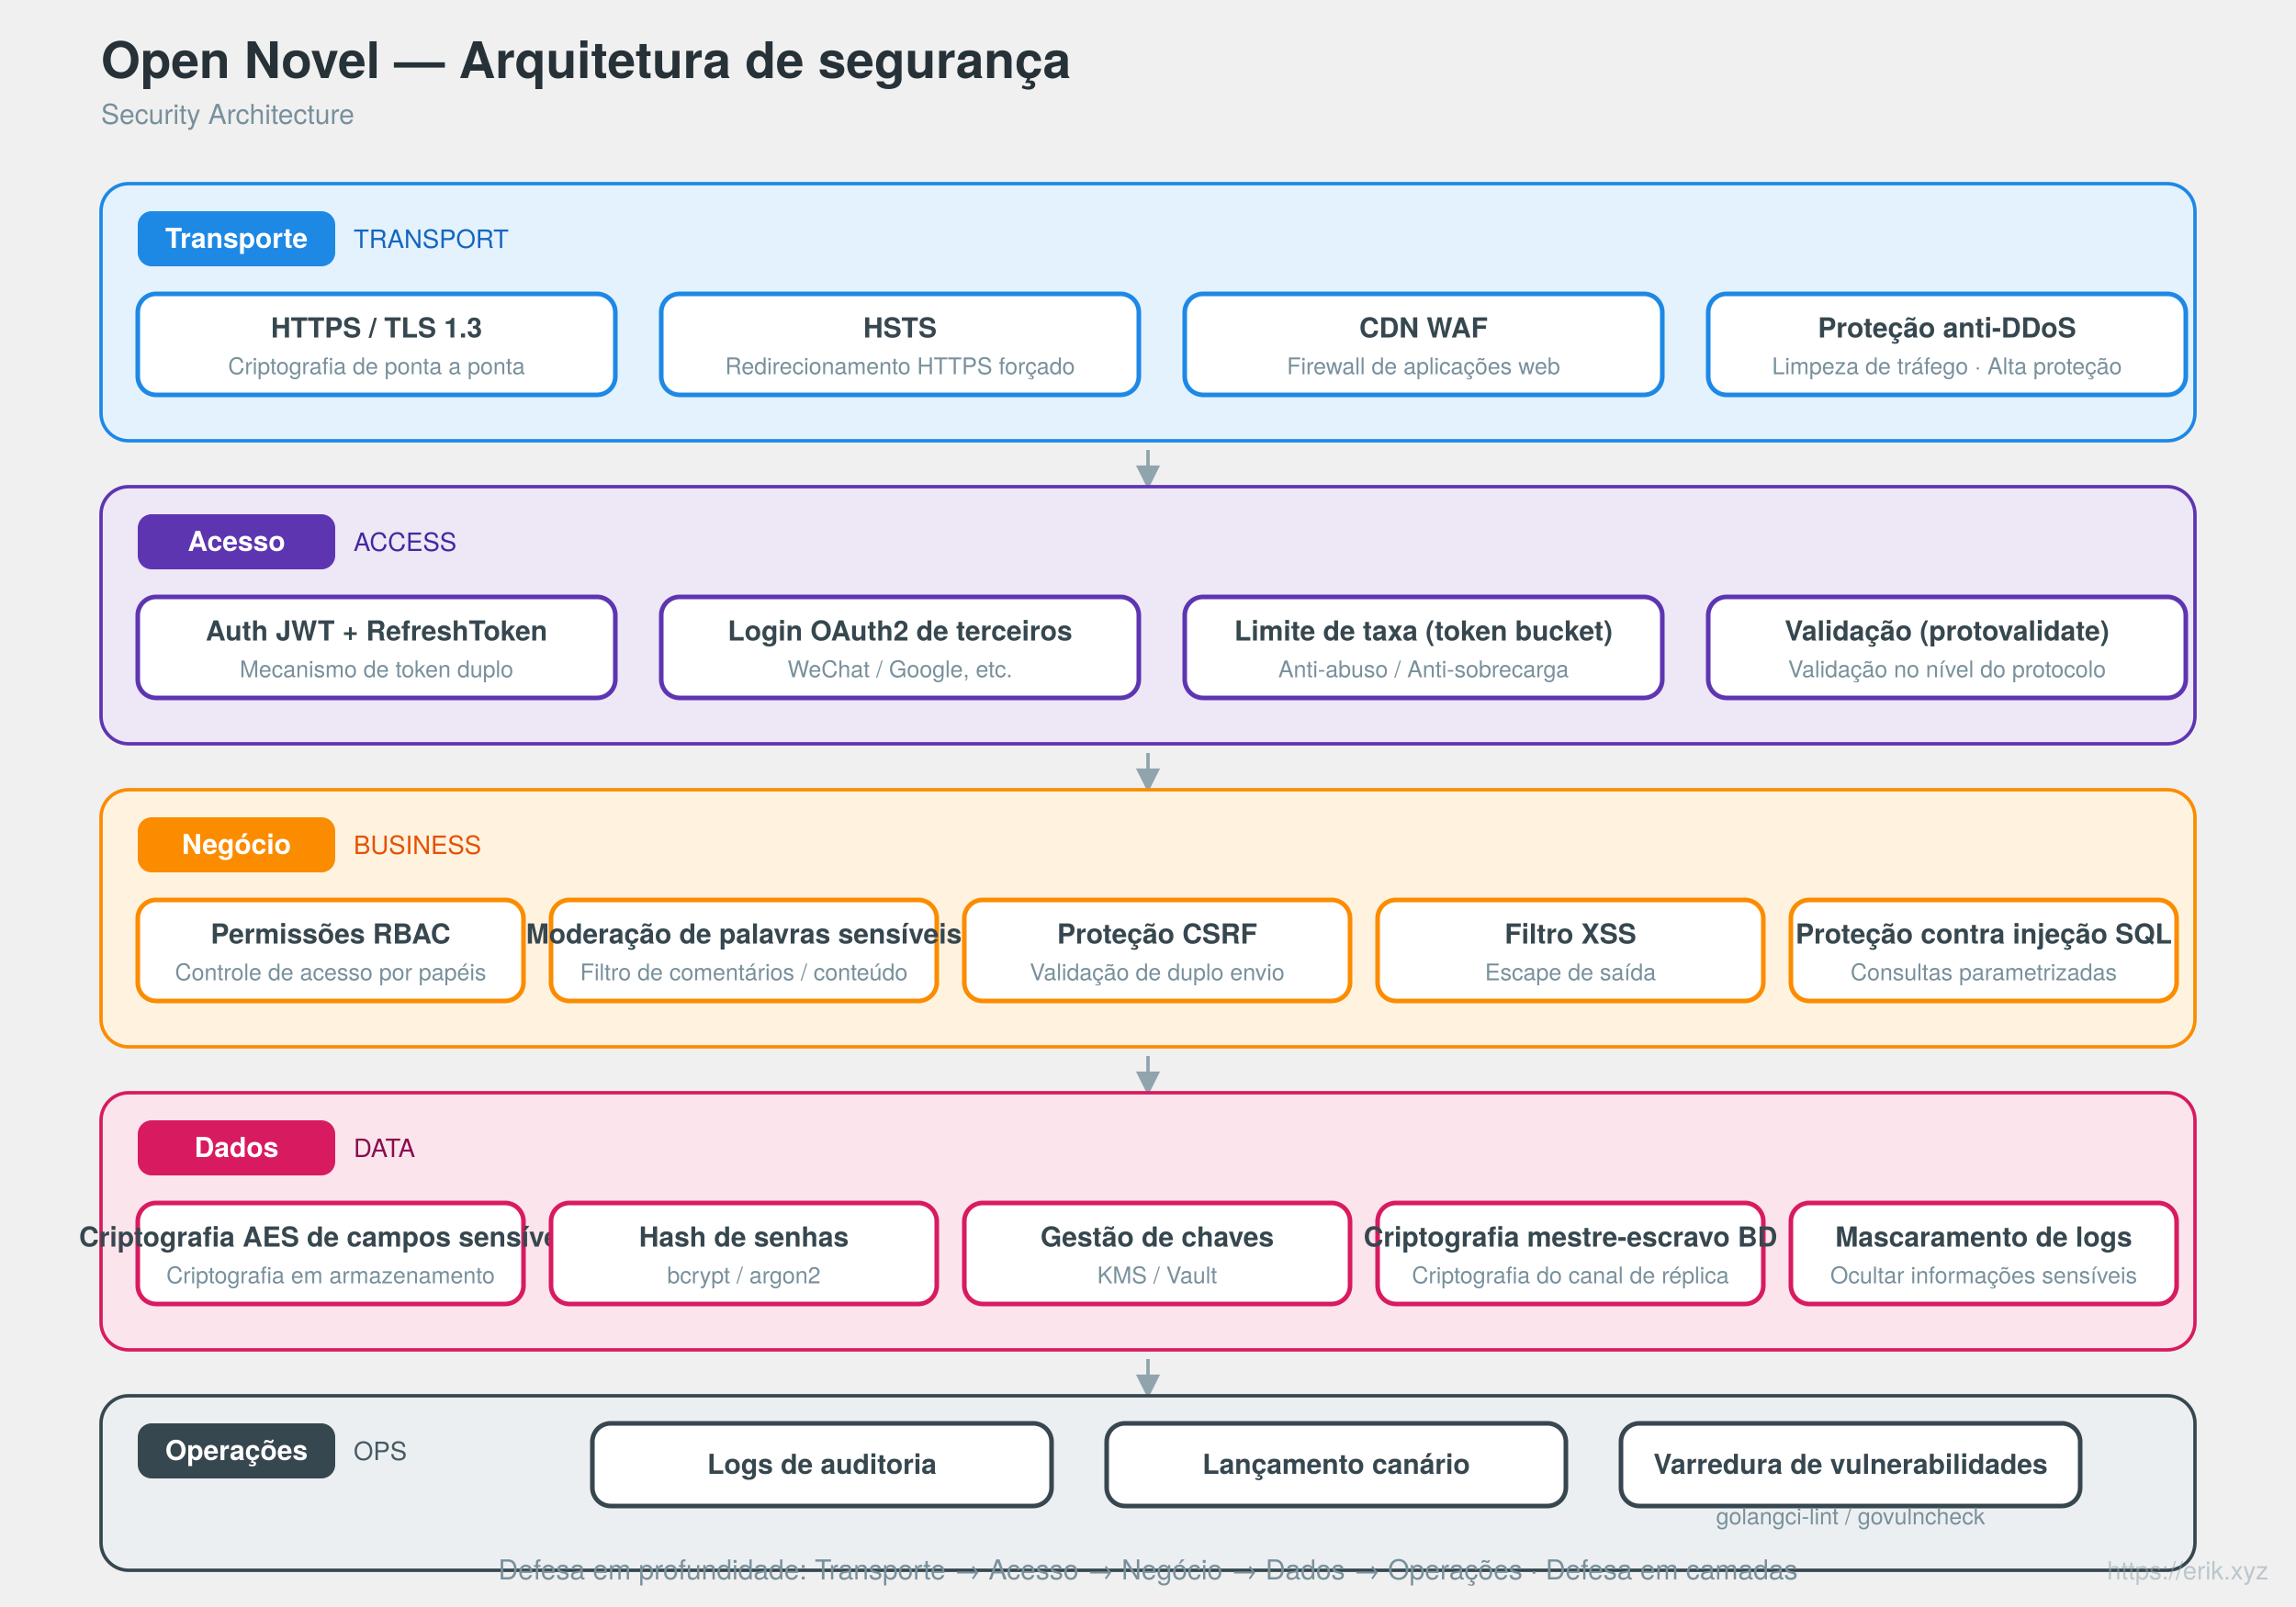
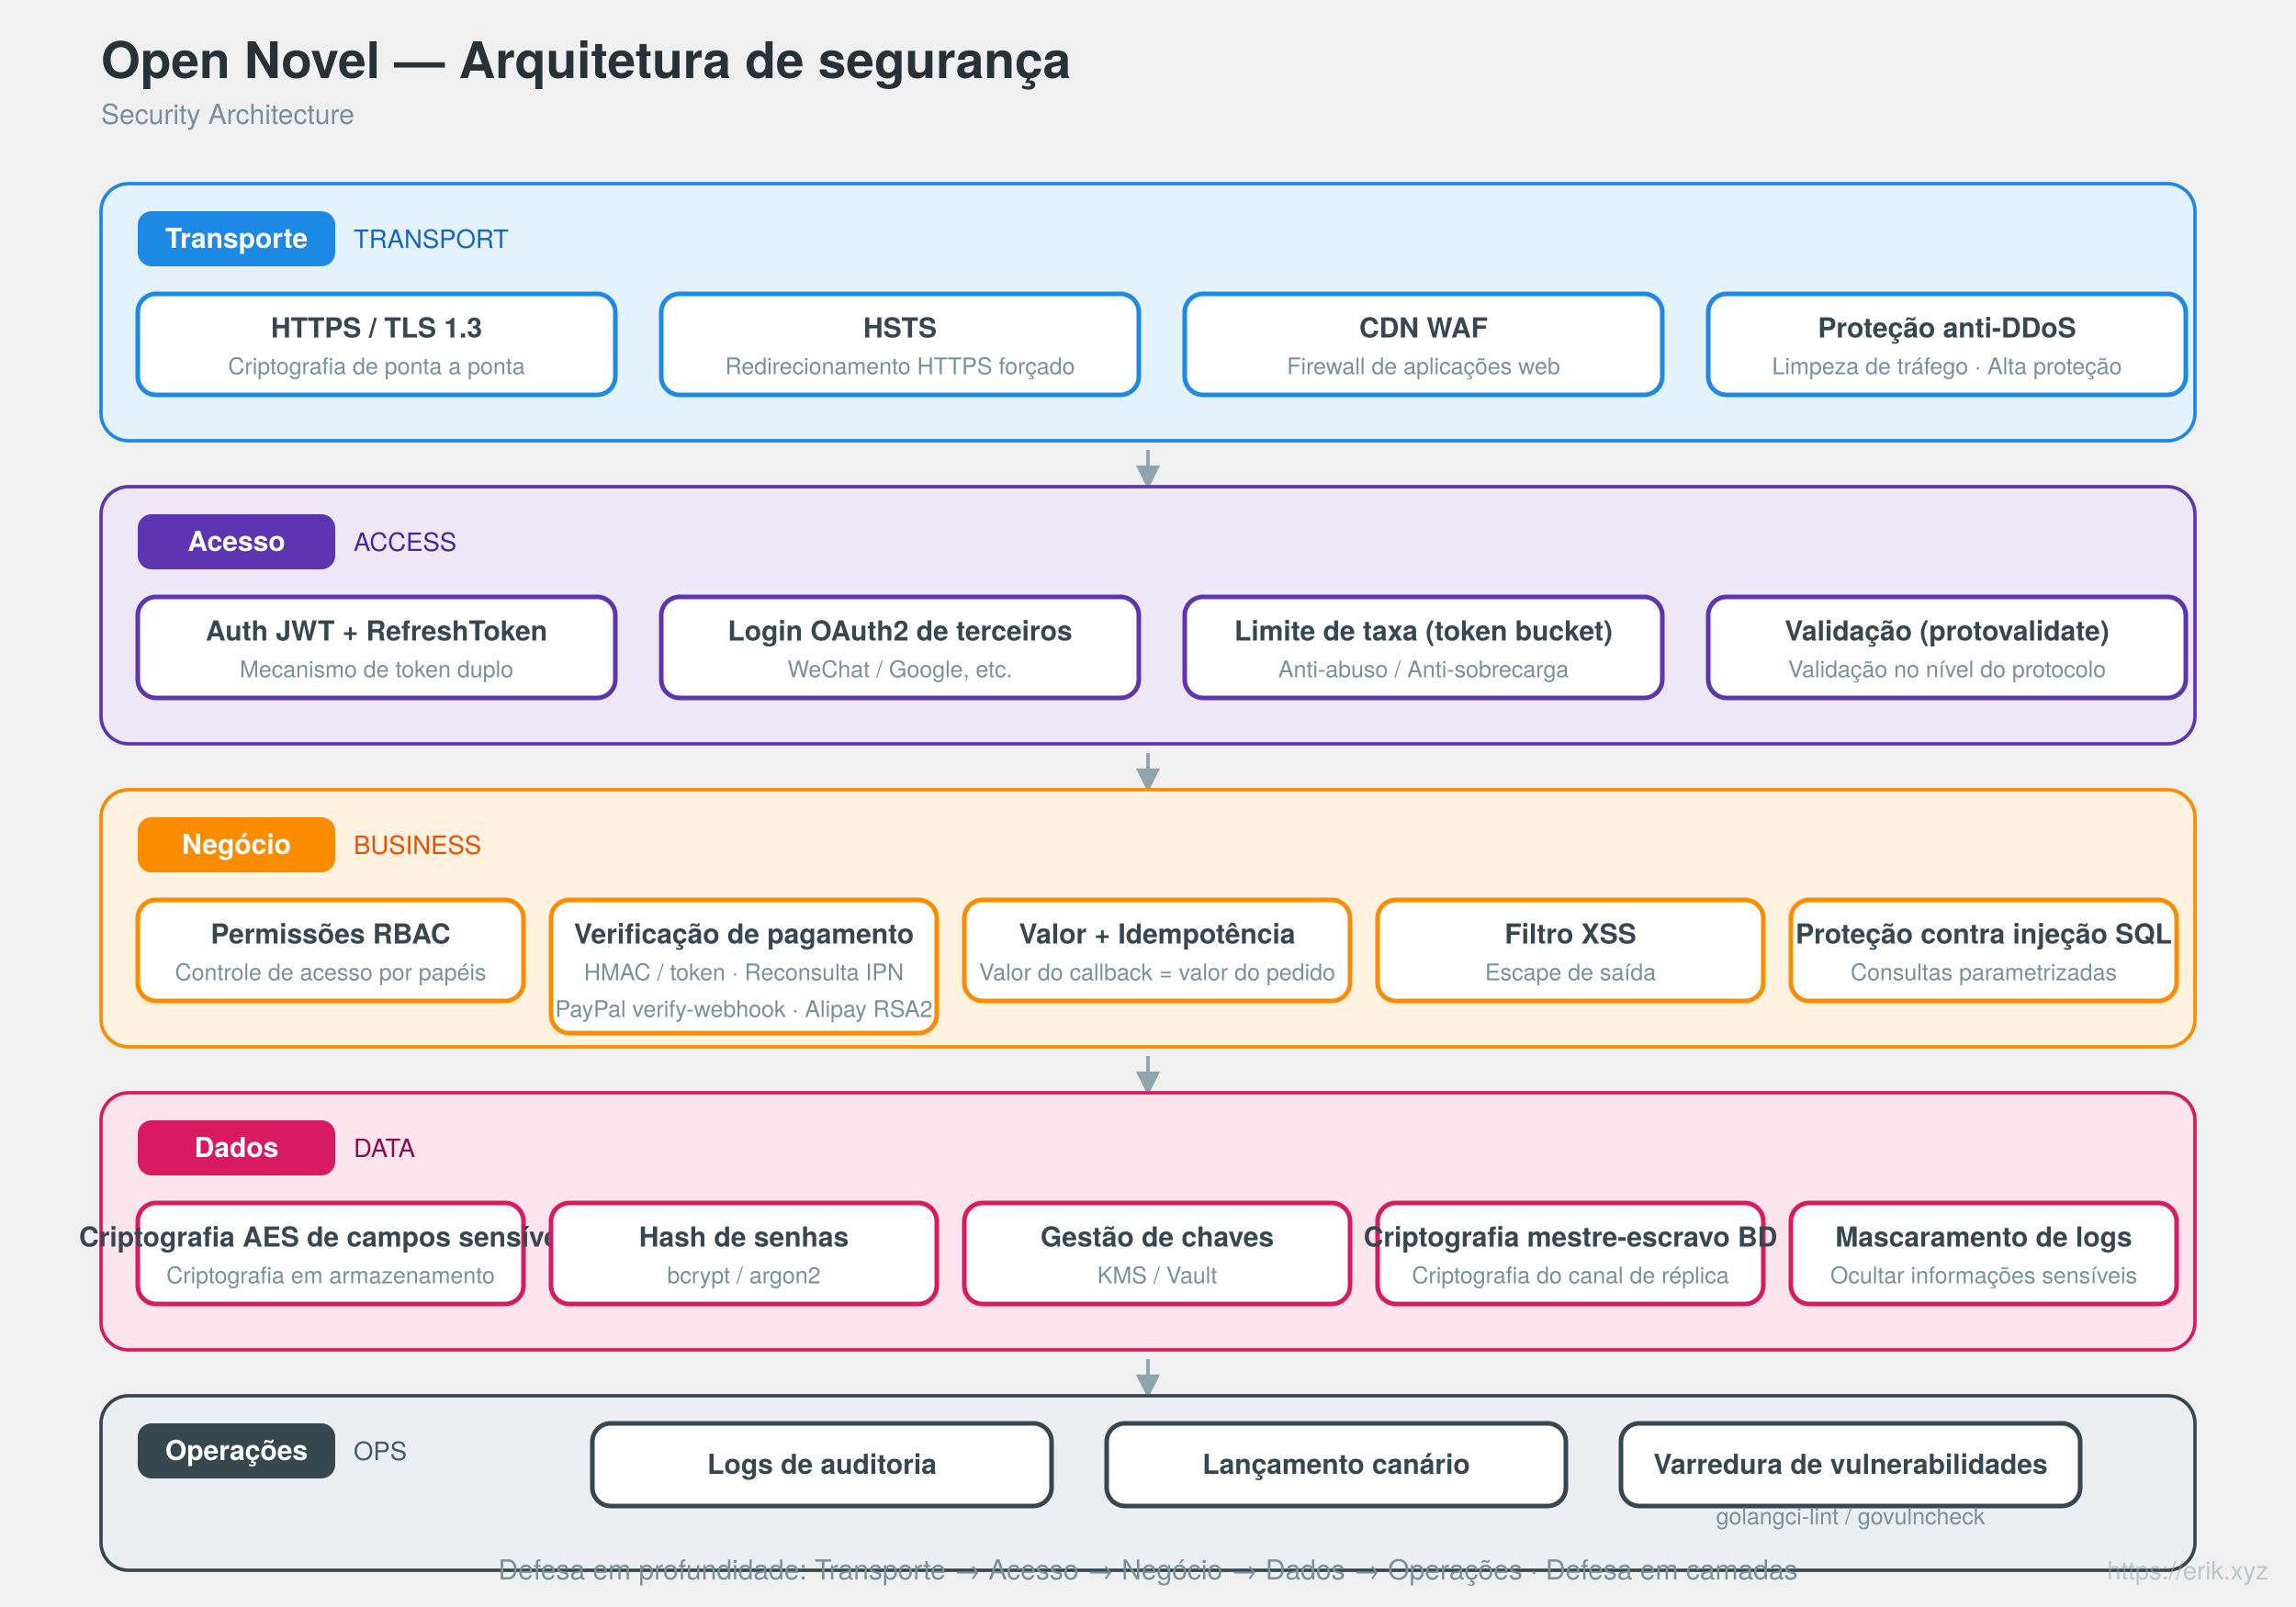
<svg xmlns="http://www.w3.org/2000/svg" width="1000" height="700" viewBox="0 0 1000 700" font-family="'PingFang SC','Microsoft YaHei','Helvetica Neue',sans-serif">
  <defs>
    <marker id="arrow" viewBox="0 0 10 10" refX="5" refY="5" markerWidth="7" markerHeight="7" orient="auto-start-reverse">
      <path d="M 0 0 L 10 5 L 0 10 z" fill="#90a4ae" />
    </marker>
  </defs>
  <text x="44" y="34" font-size="22" font-weight="700" fill="#263238">Open Novel — Arquitetura de segurança</text>
  <text x="44" y="54" font-size="12" fill="#78909c">Security Architecture</text>
  <g>
    <rect x="44" y="80" width="912" height="112" rx="12" fill="#e3f2fd" stroke="#1e88e5" stroke-width="1.5" />
    <rect x="60" y="92" width="86" height="24" rx="6" fill="#1e88e5" />
    <text x="103" y="108" font-size="12" font-weight="600" fill="#ffffff" text-anchor="middle">Transporte</text>
    <text x="154" y="108" font-size="11" fill="#1565c0">TRANSPORT</text>
    <g>
      <rect x="60" y="128" width="208" height="44" rx="8" fill="#ffffff" stroke="#1e88e5" stroke-width="2" />
      <text x="164" y="147" font-size="12" font-weight="600" fill="#37474f" text-anchor="middle">HTTPS / TLS 1.3</text>
      <text x="164" y="163" font-size="10" fill="#78909c" text-anchor="middle">Criptografia de ponta a ponta</text>
    </g>
    <g>
      <rect x="288" y="128" width="208" height="44" rx="8" fill="#ffffff" stroke="#1e88e5" stroke-width="2" />
      <text x="392" y="147" font-size="12" font-weight="600" fill="#37474f" text-anchor="middle">HSTS</text>
      <text x="392" y="163" font-size="10" fill="#78909c" text-anchor="middle">Redirecionamento HTTPS forçado</text>
    </g>
    <g>
      <rect x="516" y="128" width="208" height="44" rx="8" fill="#ffffff" stroke="#1e88e5" stroke-width="2" />
      <text x="620" y="147" font-size="12" font-weight="600" fill="#37474f" text-anchor="middle">CDN WAF</text>
      <text x="620" y="163" font-size="10" fill="#78909c" text-anchor="middle">Firewall de aplicações web</text>
    </g>
    <g>
      <rect x="744" y="128" width="208" height="44" rx="8" fill="#ffffff" stroke="#1e88e5" stroke-width="2" />
      <text x="848" y="147" font-size="12" font-weight="600" fill="#37474f" text-anchor="middle">Proteção anti-DDoS</text>
      <text x="848" y="163" font-size="10" fill="#78909c" text-anchor="middle">Limpeza de tráfego · Alta proteção</text>
    </g>
  </g>
  <line x1="500" y1="196" x2="500" y2="208" stroke="#90a4ae" stroke-width="1.5" marker-end="url(#arrow)" />
  <g>
    <rect x="44" y="212" width="912" height="112" rx="12" fill="#ede7f6" stroke="#5e35b1" stroke-width="1.5" />
    <rect x="60" y="224" width="86" height="24" rx="6" fill="#5e35b1" />
    <text x="103" y="240" font-size="12" font-weight="600" fill="#ffffff" text-anchor="middle">Acesso</text>
    <text x="154" y="240" font-size="11" fill="#4527a0">ACCESS</text>
    <g>
      <rect x="60" y="260" width="208" height="44" rx="8" fill="#ffffff" stroke="#5e35b1" stroke-width="2" />
      <text x="164" y="279" font-size="12" font-weight="600" fill="#37474f" text-anchor="middle">Auth JWT + RefreshToken</text>
      <text x="164" y="295" font-size="10" fill="#78909c" text-anchor="middle">Mecanismo de token duplo</text>
    </g>
    <g>
      <rect x="288" y="260" width="208" height="44" rx="8" fill="#ffffff" stroke="#5e35b1" stroke-width="2" />
      <text x="392" y="279" font-size="12" font-weight="600" fill="#37474f" text-anchor="middle">Login OAuth2 de terceiros</text>
      <text x="392" y="295" font-size="10" fill="#78909c" text-anchor="middle">WeChat / Google, etc.</text>
    </g>
    <g>
      <rect x="516" y="260" width="208" height="44" rx="8" fill="#ffffff" stroke="#5e35b1" stroke-width="2" />
      <text x="620" y="279" font-size="12" font-weight="600" fill="#37474f" text-anchor="middle">Limite de taxa (token bucket)</text>
      <text x="620" y="295" font-size="10" fill="#78909c" text-anchor="middle">Anti-abuso / Anti-sobrecarga</text>
    </g>
    <g>
      <rect x="744" y="260" width="208" height="44" rx="8" fill="#ffffff" stroke="#5e35b1" stroke-width="2" />
      <text x="848" y="279" font-size="12" font-weight="600" fill="#37474f" text-anchor="middle">Validação (protovalidate)</text>
      <text x="848" y="295" font-size="10" fill="#78909c" text-anchor="middle">Validação no nível do protocolo</text>
    </g>
  </g>
  <line x1="500" y1="328" x2="500" y2="340" stroke="#90a4ae" stroke-width="1.5" marker-end="url(#arrow)" />
  <g>
    <rect x="44" y="344" width="912" height="112" rx="12" fill="#fff3e0" stroke="#fb8c00" stroke-width="1.5" />
    <rect x="60" y="356" width="86" height="24" rx="6" fill="#fb8c00" />
    <text x="103" y="372" font-size="12" font-weight="600" fill="#ffffff" text-anchor="middle">Negócio</text>
    <text x="154" y="372" font-size="11" fill="#e65100">BUSINESS</text>
    <g>
      <rect x="60" y="392" width="168" height="44" rx="8" fill="#ffffff" stroke="#fb8c00" stroke-width="2" />
      <text x="144" y="411" font-size="12" font-weight="600" fill="#37474f" text-anchor="middle">Permissões RBAC</text>
      <text x="144" y="427" font-size="10" fill="#78909c" text-anchor="middle">Controle de acesso por papéis</text>
    </g>
    <g>
-       <rect x="240" y="392" width="168" height="44" rx="8" fill="#ffffff" stroke="#fb8c00" stroke-width="2" />
-       <text x="324" y="411" font-size="12" font-weight="600" fill="#37474f" text-anchor="middle">Moderação de palavras sensíveis</text>
-       <text x="324" y="427" font-size="10" fill="#78909c" text-anchor="middle">Filtro de comentários / conteúdo</text>
+       <rect x="240" y="392" width="168" height="58" rx="8" fill="#ffffff" stroke="#fb8c00" stroke-width="2" />
+       <text x="324" y="411" font-size="12" font-weight="600" fill="#37474f" text-anchor="middle">Verificação de pagamento</text>
+       <text x="324" y="427" font-size="10" fill="#78909c" text-anchor="middle">HMAC / token · Reconsulta IPN</text>
+       <text x="324" y="443" font-size="10" fill="#78909c" text-anchor="middle">PayPal verify-webhook · Alipay RSA2</text>
    </g>
    <g>
      <rect x="420" y="392" width="168" height="44" rx="8" fill="#ffffff" stroke="#fb8c00" stroke-width="2" />
-       <text x="504" y="411" font-size="12" font-weight="600" fill="#37474f" text-anchor="middle">Proteção CSRF</text>
-       <text x="504" y="427" font-size="10" fill="#78909c" text-anchor="middle">Validação de duplo envio</text>
+       <text x="504" y="411" font-size="12" font-weight="600" fill="#37474f" text-anchor="middle">Valor + Idempotência</text>
+       <text x="504" y="427" font-size="10" fill="#78909c" text-anchor="middle">Valor do callback = valor do pedido</text>
    </g>
    <g>
      <rect x="600" y="392" width="168" height="44" rx="8" fill="#ffffff" stroke="#fb8c00" stroke-width="2" />
      <text x="684" y="411" font-size="12" font-weight="600" fill="#37474f" text-anchor="middle">Filtro XSS</text>
      <text x="684" y="427" font-size="10" fill="#78909c" text-anchor="middle">Escape de saída</text>
    </g>
    <g>
      <rect x="780" y="392" width="168" height="44" rx="8" fill="#ffffff" stroke="#fb8c00" stroke-width="2" />
      <text x="864" y="411" font-size="12" font-weight="600" fill="#37474f" text-anchor="middle">Proteção contra injeção SQL</text>
      <text x="864" y="427" font-size="10" fill="#78909c" text-anchor="middle">Consultas parametrizadas</text>
    </g>
  </g>
  <line x1="500" y1="460" x2="500" y2="472" stroke="#90a4ae" stroke-width="1.5" marker-end="url(#arrow)" />
  <g>
    <rect x="44" y="476" width="912" height="112" rx="12" fill="#fce4ec" stroke="#d81b60" stroke-width="1.5" />
    <rect x="60" y="488" width="86" height="24" rx="6" fill="#d81b60" />
    <text x="103" y="504" font-size="12" font-weight="600" fill="#ffffff" text-anchor="middle">Dados</text>
    <text x="154" y="504" font-size="11" fill="#880e4f">DATA</text>
    <g>
      <rect x="60" y="524" width="168" height="44" rx="8" fill="#ffffff" stroke="#d81b60" stroke-width="2" />
      <text x="144" y="543" font-size="12" font-weight="600" fill="#37474f" text-anchor="middle">Criptografia AES de campos sensíveis</text>
      <text x="144" y="559" font-size="10" fill="#78909c" text-anchor="middle">Criptografia em armazenamento</text>
    </g>
    <g>
      <rect x="240" y="524" width="168" height="44" rx="8" fill="#ffffff" stroke="#d81b60" stroke-width="2" />
      <text x="324" y="543" font-size="12" font-weight="600" fill="#37474f" text-anchor="middle">Hash de senhas</text>
      <text x="324" y="559" font-size="10" fill="#78909c" text-anchor="middle">bcrypt / argon2</text>
    </g>
    <g>
      <rect x="420" y="524" width="168" height="44" rx="8" fill="#ffffff" stroke="#d81b60" stroke-width="2" />
      <text x="504" y="543" font-size="12" font-weight="600" fill="#37474f" text-anchor="middle">Gestão de chaves</text>
      <text x="504" y="559" font-size="10" fill="#78909c" text-anchor="middle">KMS / Vault</text>
    </g>
    <g>
      <rect x="600" y="524" width="168" height="44" rx="8" fill="#ffffff" stroke="#d81b60" stroke-width="2" />
      <text x="684" y="543" font-size="12" font-weight="600" fill="#37474f" text-anchor="middle">Criptografia mestre-escravo BD</text>
      <text x="684" y="559" font-size="10" fill="#78909c" text-anchor="middle">Criptografia do canal de réplica</text>
    </g>
    <g>
      <rect x="780" y="524" width="168" height="44" rx="8" fill="#ffffff" stroke="#d81b60" stroke-width="2" />
      <text x="864" y="543" font-size="12" font-weight="600" fill="#37474f" text-anchor="middle">Mascaramento de logs</text>
      <text x="864" y="559" font-size="10" fill="#78909c" text-anchor="middle">Ocultar informações sensíveis</text>
    </g>
  </g>
  <line x1="500" y1="592" x2="500" y2="604" stroke="#90a4ae" stroke-width="1.5" marker-end="url(#arrow)" />
  <g>
    <rect x="44" y="608" width="912" height="76" rx="12" fill="#eceff1" stroke="#37474f" stroke-width="1.5" />
    <rect x="60" y="620" width="86" height="24" rx="6" fill="#37474f" />
    <text x="103" y="636" font-size="12" font-weight="600" fill="#ffffff" text-anchor="middle">Operações</text>
    <text x="154" y="636" font-size="11" fill="#455a64">OPS</text>
    <g>
      <rect x="258" y="620" width="200" height="36" rx="8" fill="#ffffff" stroke="#37474f" stroke-width="2" />
      <text x="358" y="642" font-size="12" font-weight="600" fill="#37474f" text-anchor="middle">Logs de auditoria</text>
    </g>
    <g>
      <rect x="482" y="620" width="200" height="36" rx="8" fill="#ffffff" stroke="#37474f" stroke-width="2" />
      <text x="582" y="642" font-size="12" font-weight="600" fill="#37474f" text-anchor="middle">Lançamento canário</text>
    </g>
    <g>
      <rect x="706" y="620" width="200" height="36" rx="8" fill="#ffffff" stroke="#37474f" stroke-width="2" />
      <text x="806" y="642" font-size="12" font-weight="600" fill="#37474f" text-anchor="middle">Varredura de vulnerabilidades</text>
    </g>
    <text x="806" y="664" font-size="10" fill="#78909c" text-anchor="middle">golangci-lint / govulncheck</text>
  </g>
  <text x="500" y="688" font-size="12" fill="#78909c" text-anchor="middle">Defesa em profundidade: Transporte → Acesso → Negócio → Dados → Operações · Defesa em camadas</text>
  <text x="988" y="688" font-size="11" fill="#90a4ae" opacity="0.55" text-anchor="end">https://erik.xyz</text>
</svg>
